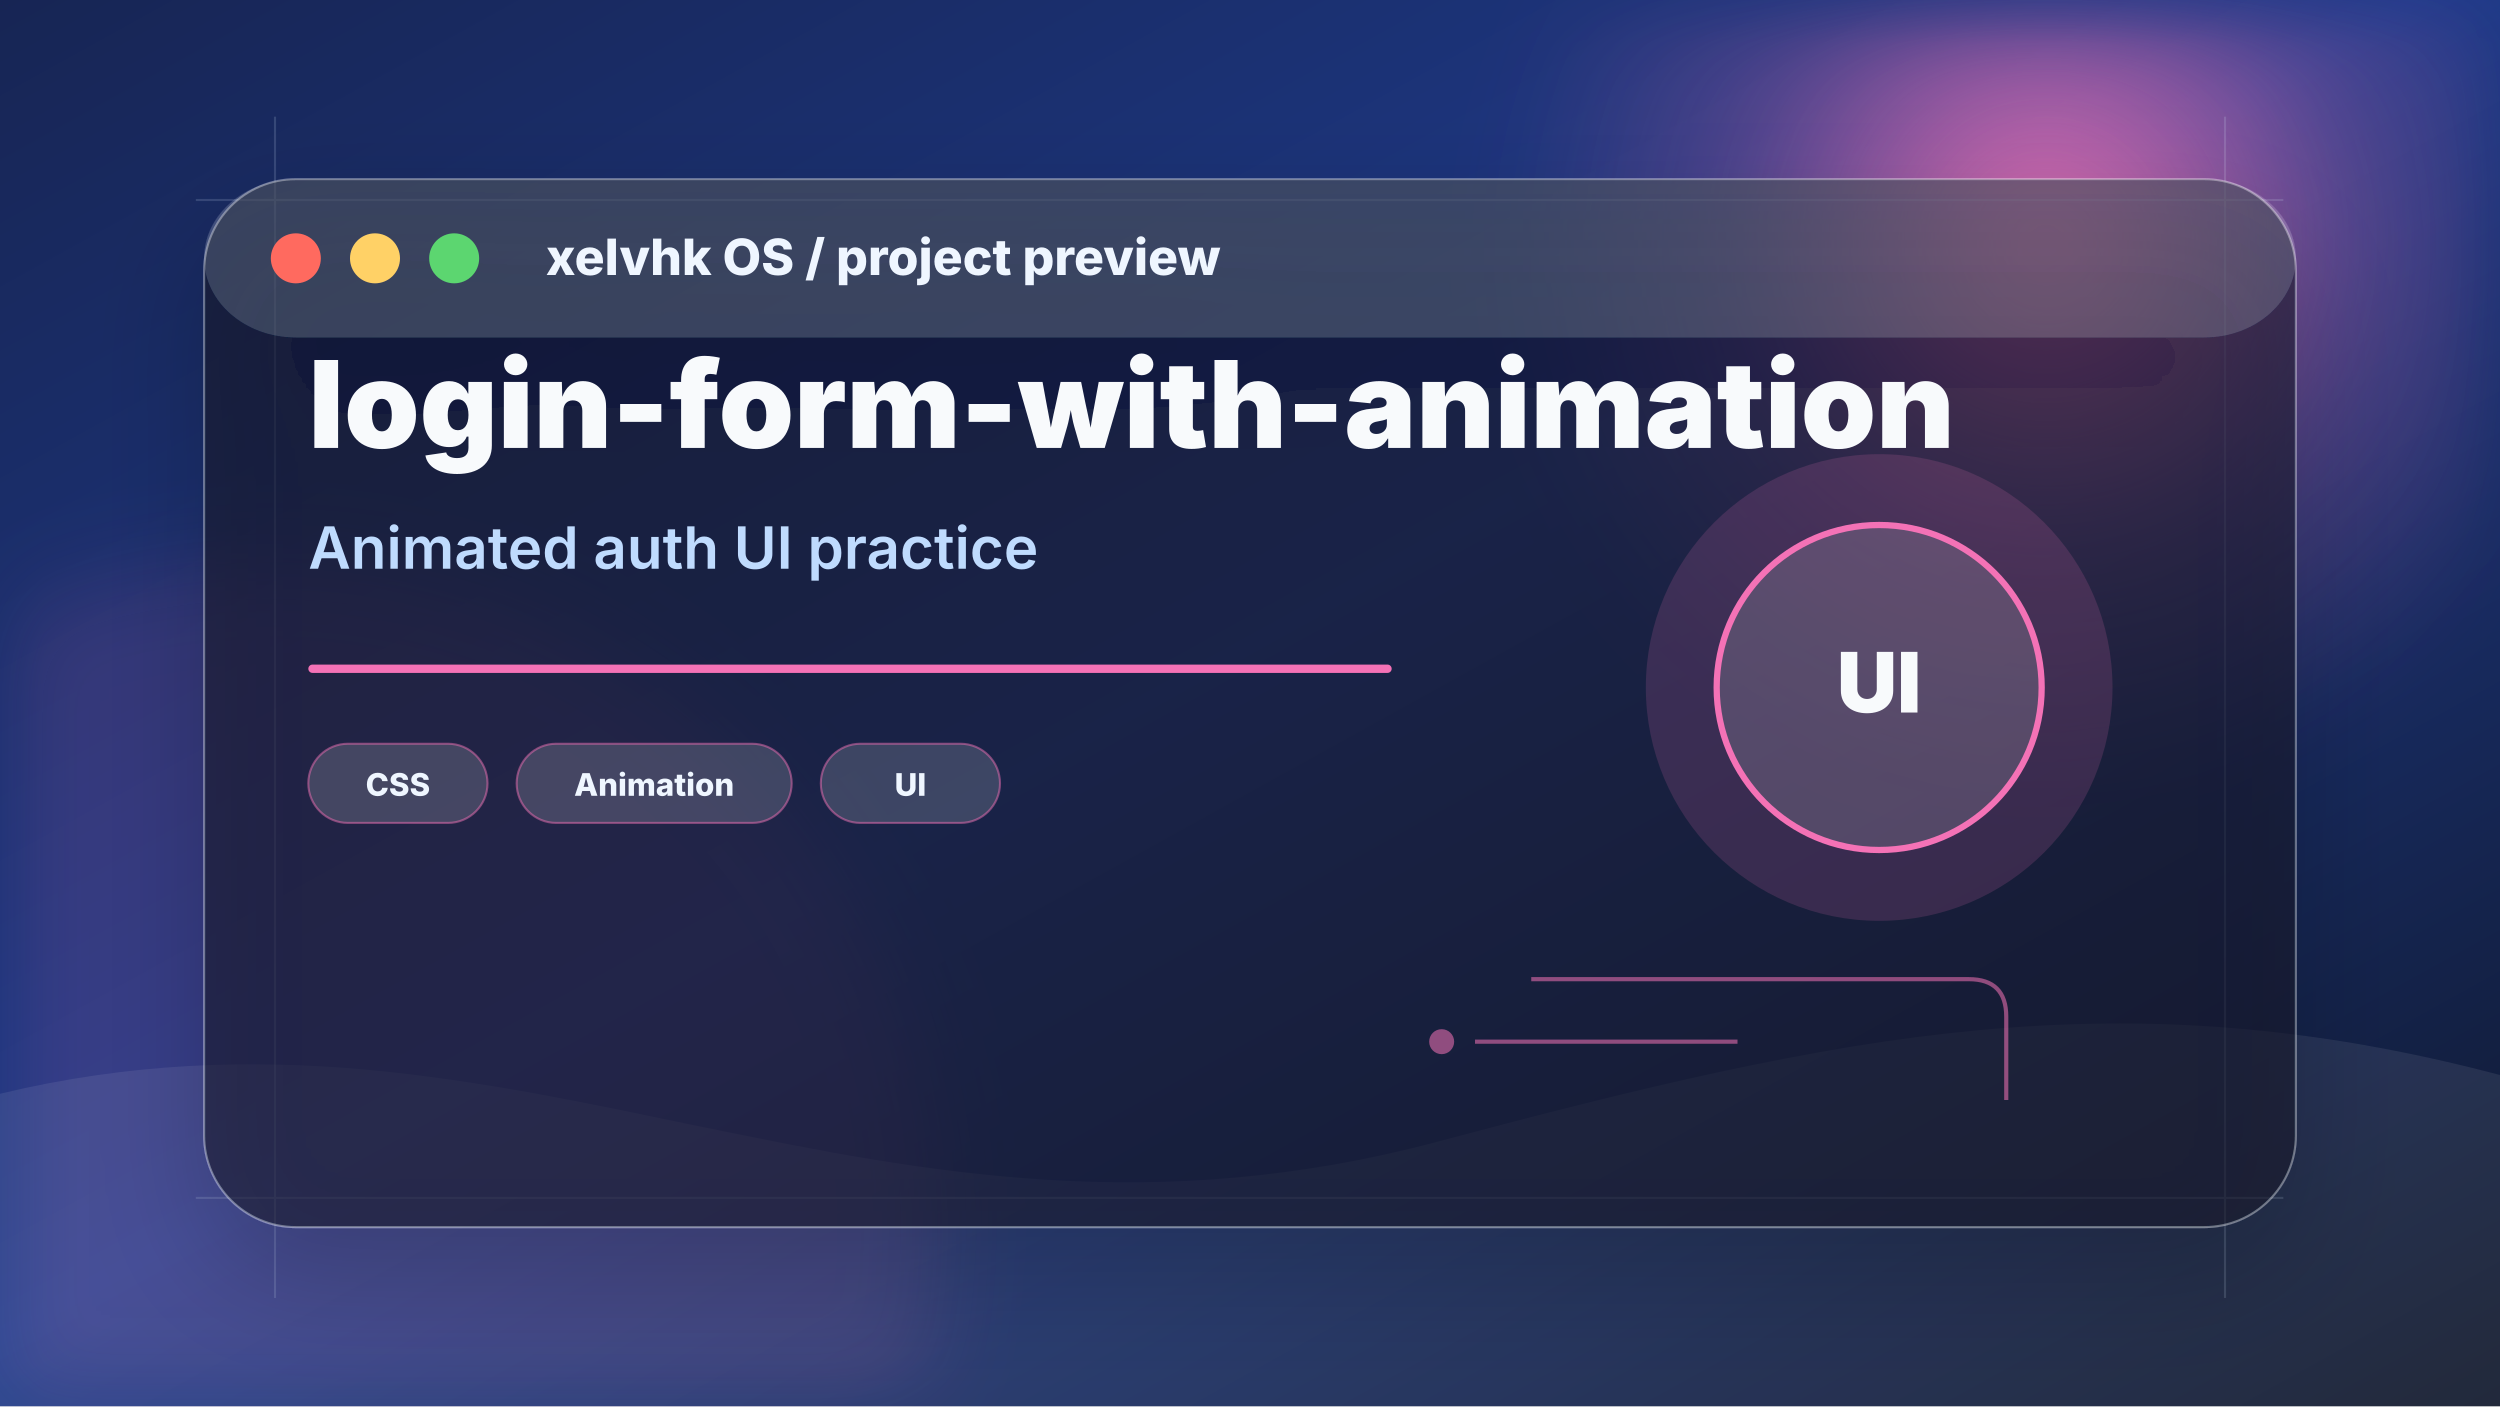
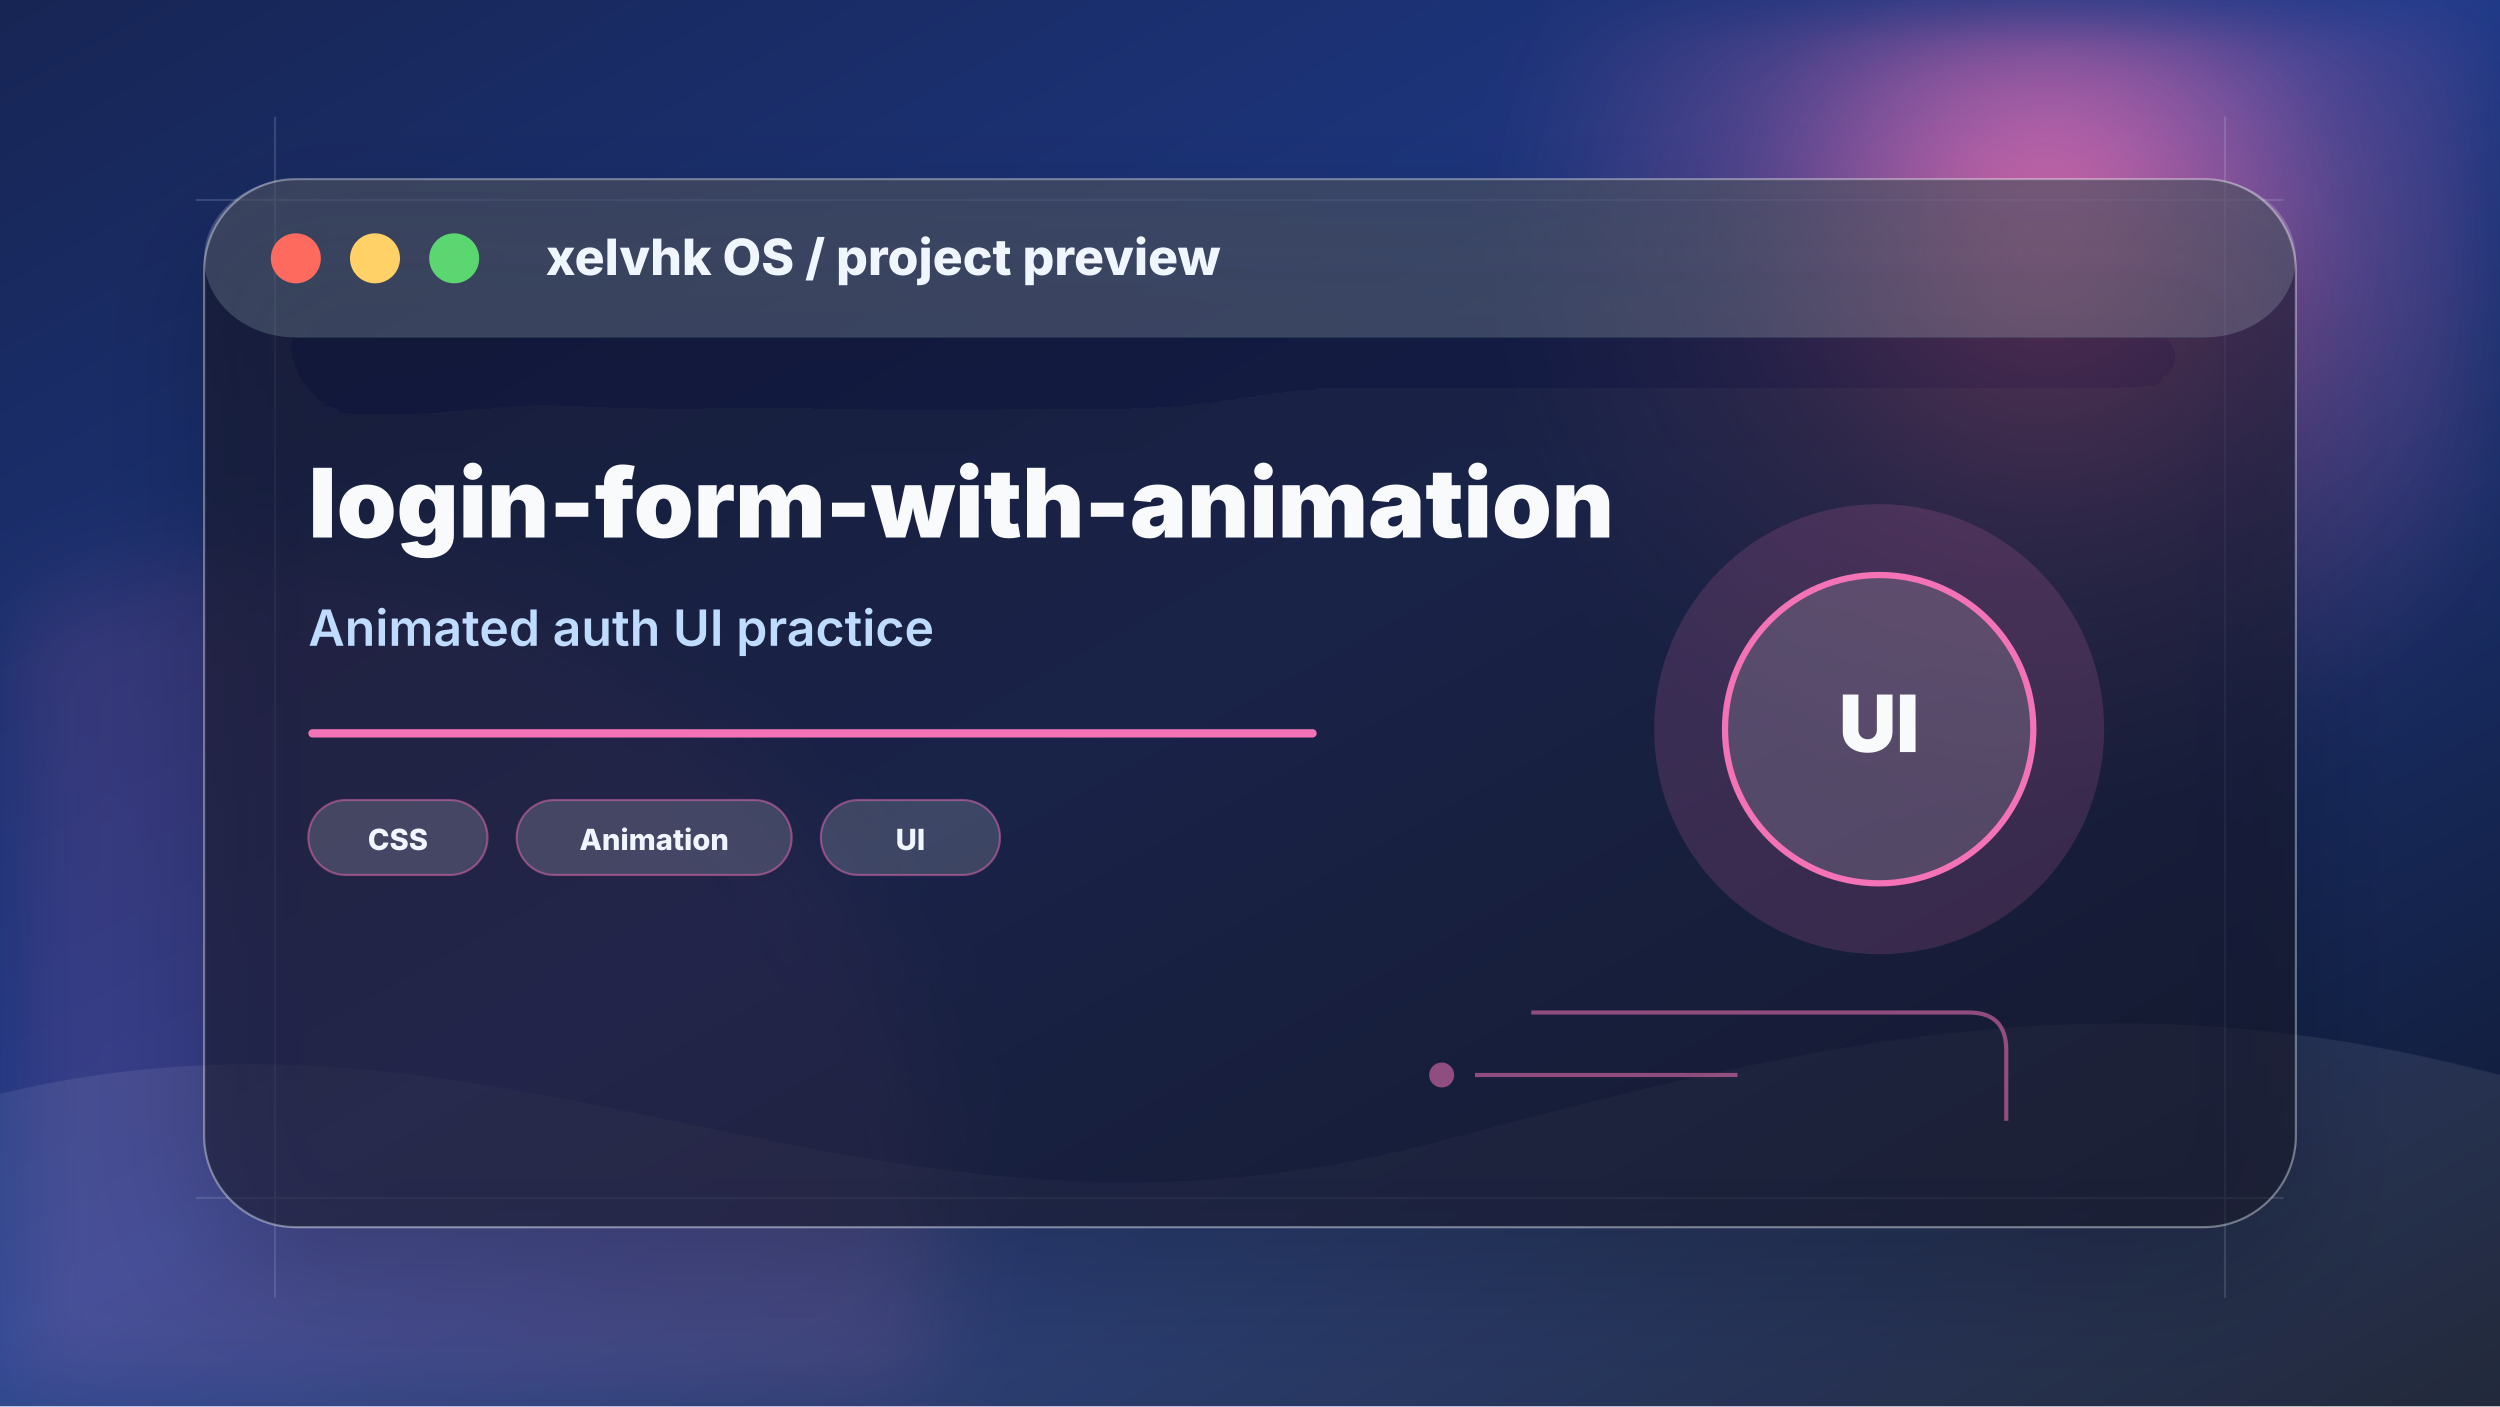
<svg xmlns="http://www.w3.org/2000/svg" width="1200" height="675" viewBox="0 0 1200 675" role="img" aria-label="login-form-with-animation preview">
  <defs>
    <linearGradient id="bg" x1="0" y1="0" x2="1" y2="1">
      <stop offset="0" stop-color="#172554" />
      <stop offset="0.48" stop-color="#1e3a8a" />
      <stop offset="1" stop-color="#0f172a" />
    </linearGradient>
    <radialGradient id="orb" cx="50%" cy="50%" r="50%">
      <stop offset="0" stop-color="#f472b6" stop-opacity="0.95" />
      <stop offset="0.58" stop-color="#f472b6" stop-opacity="0.22" />
      <stop offset="1" stop-color="#f472b6" stop-opacity="0" />
    </radialGradient>
    <filter id="blur">
      <feGaussianBlur stdDeviation="22" />
    </filter>
    <filter id="shadow" x="-20%" y="-20%" width="140%" height="140%">
      <feDropShadow dx="0" dy="24" stdDeviation="28" flood-color="#020617" flood-opacity="0.34" />
    </filter>
  </defs>
  <rect width="1200" height="675" fill="url(#bg)" />
  <circle cx="982" cy="118" r="260" fill="url(#orb)" filter="url(#blur)" />
  <circle cx="130" cy="590" r="320" fill="#f472b6" opacity="0.12" filter="url(#blur)" />
  <path d="M0 525 C250 465 420 620 690 548 C885 496 1018 468 1200 516 L1200 675 L0 675 Z" fill="#ffffff" opacity="0.08" />
  <g opacity="0.16" stroke="#dbeafe" stroke-width="1">
    <path d="M94 96 H1096" />
    <path d="M94 575 H1096" />
    <path d="M132 56 V623" />
    <path d="M1068 56 V623" />
  </g>
  <g filter="url(#shadow)">
    <rect x="98" y="86" width="1004" height="503" rx="44" fill="rgba(15,23,42,0.58)" stroke="rgba(255,255,255,0.36)" />
    <rect x="98" y="86" width="1004" height="76" rx="44" fill="rgba(255,255,255,0.16)" />
    <circle cx="142" cy="124" r="12" fill="#ff6b5f" />
    <circle cx="180" cy="124" r="12" fill="#ffd166" />
    <circle cx="218" cy="124" r="12" fill="#5bd66f" />
    <text x="262" y="132" font-family="Manrope, Inter, Arial, sans-serif" font-size="24" font-weight="800" fill="#eff6ff">xelvhk OS / project preview</text>
  </g>
-   <g transform="translate(790 218)">
-     <circle cx="112" cy="112" r="112" fill="#f472b6" opacity="0.16" />
-     <circle cx="112" cy="112" r="78" fill="rgba(255,255,255,0.14)" stroke="#f472b6" stroke-width="3" />
-     <text x="112" y="124" text-anchor="middle" font-family="Manrope, Inter, Arial, sans-serif" font-size="40" font-weight="900" fill="#f8fafc">UI</text>
+   <g transform="translate(790 238)">
+     <circle cx="112" cy="112" r="108" fill="#f472b6" opacity="0.16" />
+     <circle cx="112" cy="112" r="74" fill="rgba(255,255,255,0.14)" stroke="#f472b6" stroke-width="3" />
+     <text x="112" y="123" text-anchor="middle" font-family="Manrope, Inter, Arial, sans-serif" font-size="38" font-weight="900" fill="#f8fafc">UI</text>
  </g>
-   <g transform="translate(148 215)">
-     <text x="0" y="0" font-family="Manrope, Inter, Arial, sans-serif" font-size="58" font-weight="900" fill="#f8fafc">login-form-with-animation</text>
-     <text x="0" y="58" font-family="Manrope, Inter, Arial, sans-serif" font-size="28" font-weight="600" fill="#bfdbfe">Animated auth UI practice</text>
-     <rect x="0" y="104" width="520" height="4" rx="2" fill="#f472b6" />
-     <g transform="translate(0 142)">
+   <g transform="translate(148 258)">
+     <text x="0" y="0" font-family="Manrope, Inter, Arial, sans-serif" font-size="46" font-weight="900" fill="#f8fafc">login-form-with-animation</text>
+     <text x="0" y="52" font-family="Manrope, Inter, Arial, sans-serif" font-size="24" font-weight="600" fill="#bfdbfe">Animated auth UI practice</text>
+     <rect x="0" y="92" width="484" height="4" rx="2" fill="#f472b6" />
+     <g transform="translate(0 126)">
      <g transform="translate(0 0)">
-         <rect width="86" height="38" rx="19" fill="rgba(255,255,255,0.16)" stroke="#f472b6" stroke-opacity="0.48" />
-         <text x="43" y="25" text-anchor="middle" font-family="Manrope, Inter, Arial, sans-serif" font-size="15" font-weight="800" fill="#eff6ff">CSS</text>
+         <rect width="86" height="36" rx="18" fill="rgba(255,255,255,0.16)" stroke="#f472b6" stroke-opacity="0.48" />
+         <text x="43" y="24" text-anchor="middle" font-family="Manrope, Inter, Arial, sans-serif" font-size="14" font-weight="800" fill="#eff6ff">CSS</text>
      </g>
      <g transform="translate(100 0)">
-         <rect width="132" height="38" rx="19" fill="rgba(255,255,255,0.16)" stroke="#f472b6" stroke-opacity="0.48" />
-         <text x="66" y="25" text-anchor="middle" font-family="Manrope, Inter, Arial, sans-serif" font-size="15" font-weight="800" fill="#eff6ff">Animation</text>
+         <rect width="132" height="36" rx="18" fill="rgba(255,255,255,0.16)" stroke="#f472b6" stroke-opacity="0.48" />
+         <text x="66" y="24" text-anchor="middle" font-family="Manrope, Inter, Arial, sans-serif" font-size="14" font-weight="800" fill="#eff6ff">Animation</text>
      </g>
      <g transform="translate(246 0)">
-         <rect width="86" height="38" rx="19" fill="rgba(255,255,255,0.16)" stroke="#f472b6" stroke-opacity="0.48" />
-         <text x="43" y="25" text-anchor="middle" font-family="Manrope, Inter, Arial, sans-serif" font-size="15" font-weight="800" fill="#eff6ff">UI</text>
+         <rect width="86" height="36" rx="18" fill="rgba(255,255,255,0.16)" stroke="#f472b6" stroke-opacity="0.48" />
+         <text x="43" y="24" text-anchor="middle" font-family="Manrope, Inter, Arial, sans-serif" font-size="14" font-weight="800" fill="#eff6ff">UI</text>
      </g>
    </g>
  </g>
  <g opacity="0.55" fill="none" stroke="#f472b6" stroke-width="2">
-     <path d="M735 470 h210 q18 0 18 18 v40" />
-     <path d="M708 500 h126" />
-     <circle cx="692" cy="500" r="5" fill="#f472b6" />
+     <path d="M735 486 h210 q18 0 18 18 v34" />
+     <path d="M708 516 h126" />
+     <circle cx="692" cy="516" r="5" fill="#f472b6" />
  </g>
</svg>
